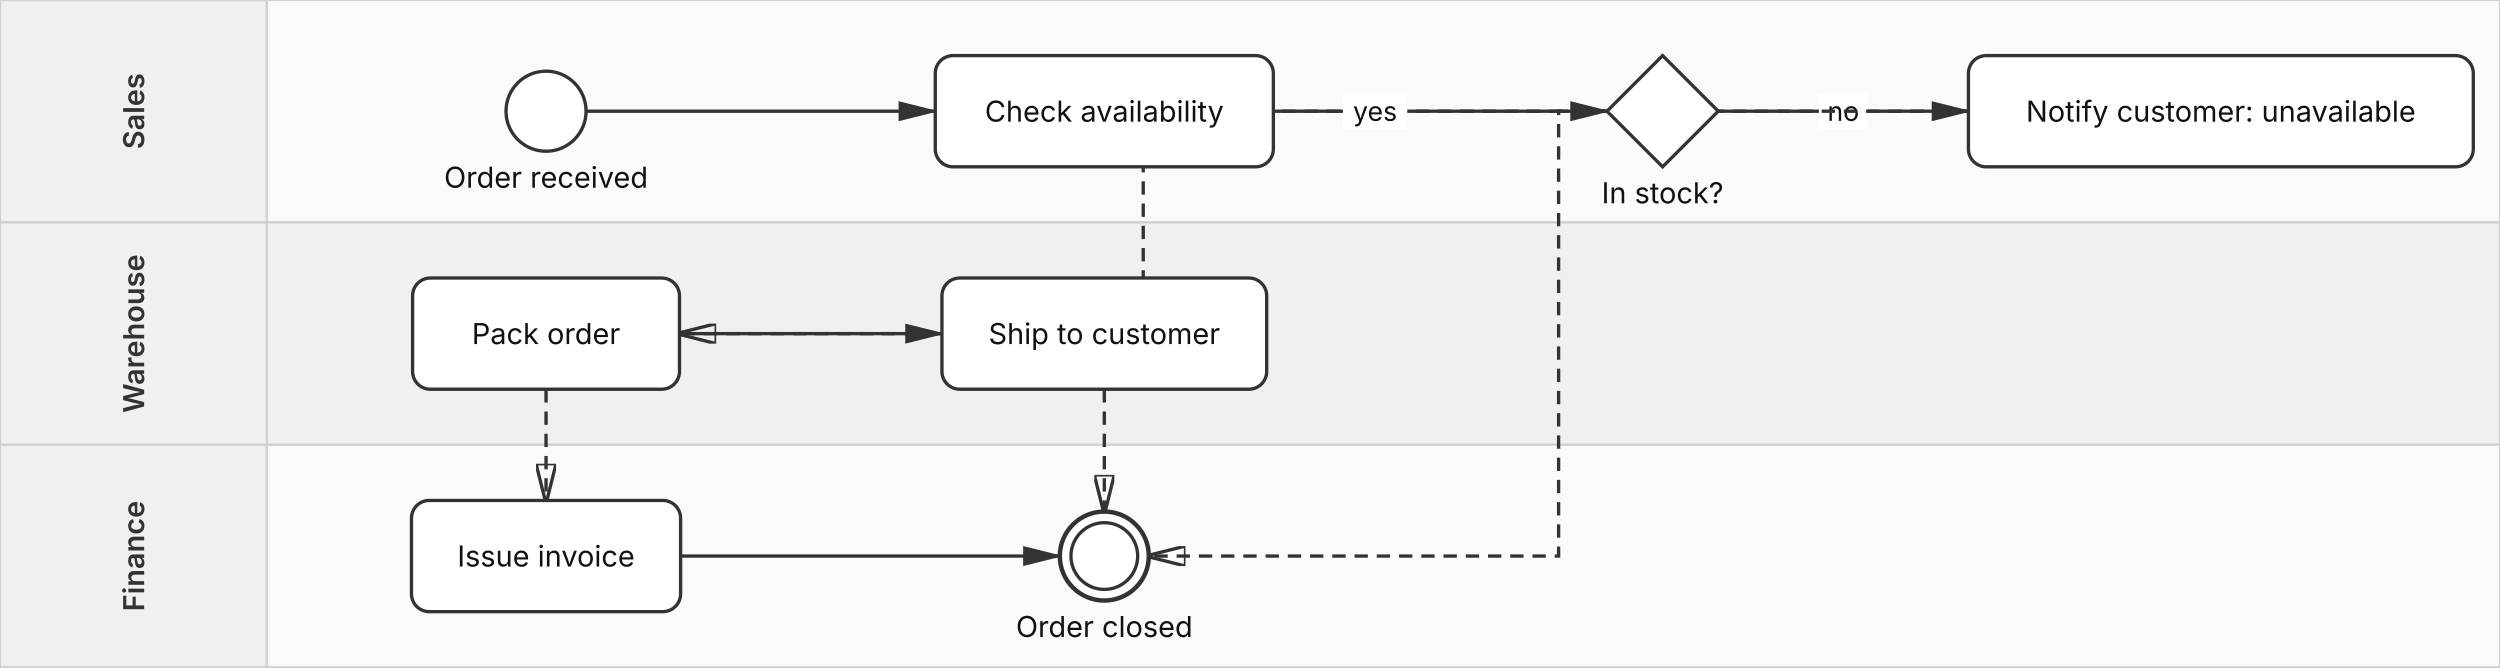
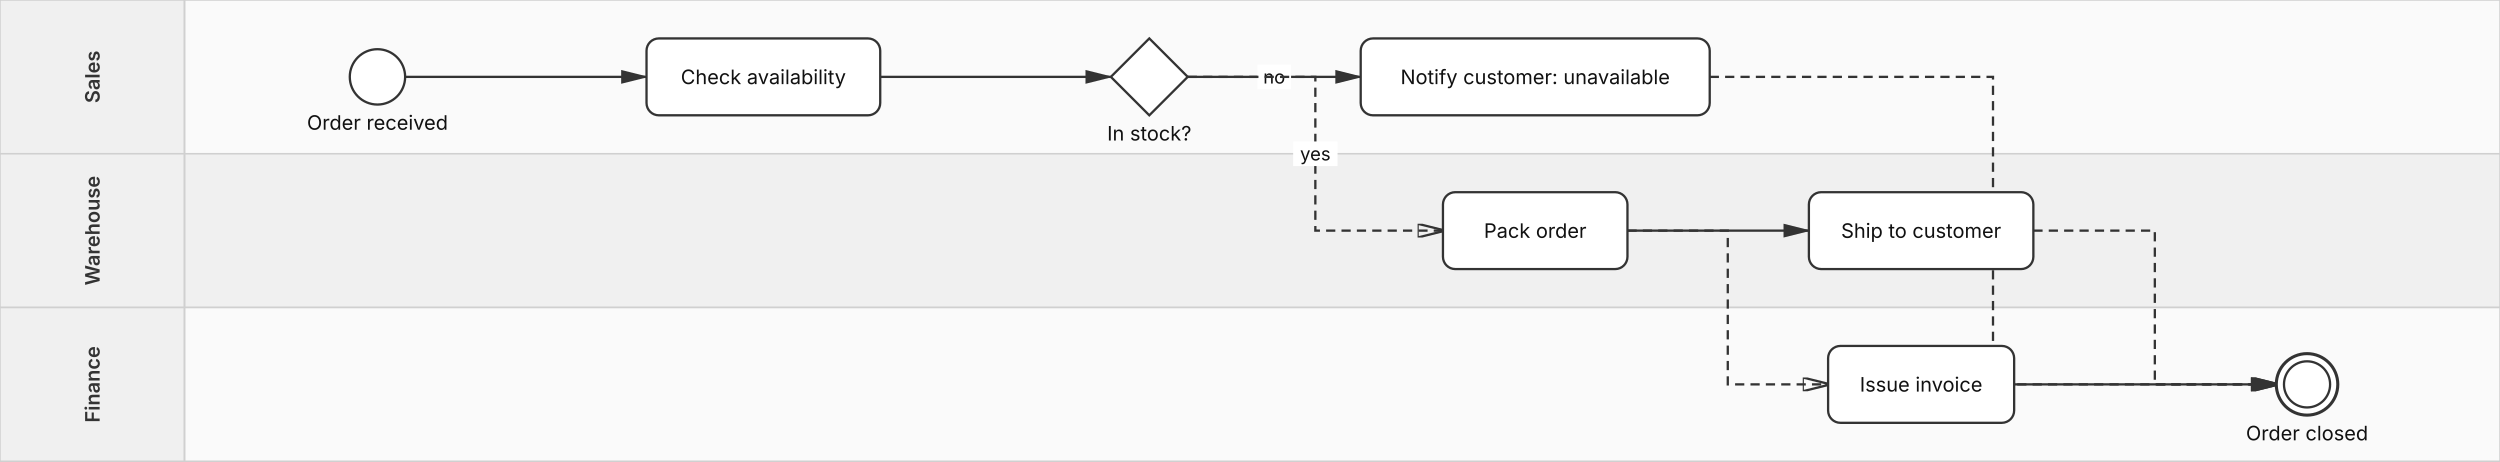
- <svg xmlns="http://www.w3.org/2000/svg" width="1124" height="300" viewBox="0 0 1124 300">
+ <svg xmlns="http://www.w3.org/2000/svg" width="1626" height="300" viewBox="0 0 1626 300">
  <defs>
    <marker id="arrow-seq" viewBox="0 0 12 6" refX="11" refY="3" markerWidth="12" markerHeight="6" orient="auto">
      <path d="M 0 0 L 12 3 L 0 6 z" fill="#333333" />
    </marker>
    <marker id="arrow-msg" viewBox="0 0 12 6" refX="11" refY="3" markerWidth="12" markerHeight="6" orient="auto">
      <path d="M 0 0 L 12 3 L 0 6 z" fill="none" stroke="#333333" stroke-width="1" />
    </marker>
  </defs>
-   <rect x="0" y="0" width="1124" height="300" fill="#ffffff" />
+   <rect x="0" y="0" width="1626" height="300" fill="#ffffff" />
  <g class="lanes">
-     <rect x="120" y="0" width="1004" height="100" fill="#fafafa" />
+     <rect x="120" y="0" width="1506" height="100" fill="#fafafa" />
    <rect x="0" y="0" width="120" height="100" fill="#f0f0f0" />
    <rect x="0" y="0" width="120" height="100" fill="none" stroke="#d0d0d0" stroke-width="1" />
-     <rect x="120" y="0" width="1004" height="100" fill="none" stroke="#d0d0d0" stroke-width="1" />
+     <rect x="120" y="0" width="1506" height="100" fill="none" stroke="#d0d0d0" stroke-width="1" />
    <text x="60" y="50" font-family="system-ui, -apple-system, sans-serif" font-size="13" font-weight="600" fill="#333333" text-anchor="middle" dominant-baseline="middle" transform="rotate(-90 60 50)">Sales</text>
-     <rect x="120" y="100" width="1004" height="100" fill="#f0f0f0" />
+     <rect x="120" y="100" width="1506" height="100" fill="#f0f0f0" />
    <rect x="0" y="100" width="120" height="100" fill="#f0f0f0" />
    <rect x="0" y="100" width="120" height="100" fill="none" stroke="#d0d0d0" stroke-width="1" />
-     <rect x="120" y="100" width="1004" height="100" fill="none" stroke="#d0d0d0" stroke-width="1" />
+     <rect x="120" y="100" width="1506" height="100" fill="none" stroke="#d0d0d0" stroke-width="1" />
    <text x="60" y="150" font-family="system-ui, -apple-system, sans-serif" font-size="13" font-weight="600" fill="#333333" text-anchor="middle" dominant-baseline="middle" transform="rotate(-90 60 150)">Warehouse</text>
-     <rect x="120" y="200" width="1004" height="100" fill="#fafafa" />
+     <rect x="120" y="200" width="1506" height="100" fill="#fafafa" />
    <rect x="0" y="200" width="120" height="100" fill="#f0f0f0" />
    <rect x="0" y="200" width="120" height="100" fill="none" stroke="#d0d0d0" stroke-width="1" />
-     <rect x="120" y="200" width="1004" height="100" fill="none" stroke="#d0d0d0" stroke-width="1" />
+     <rect x="120" y="200" width="1506" height="100" fill="none" stroke="#d0d0d0" stroke-width="1" />
    <text x="60" y="250" font-family="system-ui, -apple-system, sans-serif" font-size="13" font-weight="600" fill="#333333" text-anchor="middle" dominant-baseline="middle" transform="rotate(-90 60 250)">Finance</text>
  </g>
  <g class="edges">
    <path d="M 263.5 50 L 420.5 50" fill="none" stroke="#333333" stroke-width="1.5" marker-end="url(#arrow-seq)" />
    <path d="M 572.5 50 L 722.5 50" fill="none" stroke="#333333" stroke-width="1.5" marker-end="url(#arrow-seq)" />
    <path d="M 772.5 50 L 885 50" fill="none" stroke="#333333" stroke-width="1.5" marker-end="url(#arrow-seq)" />
    <rect x="817.79" y="42" width="21.92" height="16" fill="#ffffff" />
    <text x="828.75" y="50" font-family="system-ui, -apple-system, sans-serif" font-size="12" fill="#111111" text-anchor="middle" dominant-baseline="middle">no</text>
-     <path d="M 885 50 L 700.75 50 L 700.75 250 L 516.5 250" fill="none" stroke="#333333" stroke-width="1.5" stroke-dasharray="6 4" marker-end="url(#arrow-msg)" />
-     <path d="M 722.5 50 L 514 50 L 514 150 L 305.5 150" fill="none" stroke="#333333" stroke-width="1.5" stroke-dasharray="6 4" marker-end="url(#arrow-msg)" />
-     <rect x="603.81" y="42" width="28.88" height="16" fill="#ffffff" />
-     <text x="618.25" y="50" font-family="system-ui, -apple-system, sans-serif" font-size="12" fill="#111111" text-anchor="middle" dominant-baseline="middle">yes</text>
-     <path d="M 305.5 150 L 423.5 150" fill="none" stroke="#333333" stroke-width="1.5" marker-end="url(#arrow-seq)" />
-     <path d="M 245.5 175 L 245.5 225" fill="none" stroke="#333333" stroke-width="1.5" stroke-dasharray="6 4" marker-end="url(#arrow-msg)" />
-     <path d="M 496.5 175 L 496.5 230" fill="none" stroke="#333333" stroke-width="1.5" stroke-dasharray="6 4" marker-end="url(#arrow-msg)" />
-     <path d="M 306 250 L 476.5 250" fill="none" stroke="#333333" stroke-width="1.5" marker-end="url(#arrow-seq)" />
+     <path d="M 1112 50 L 1296.25 50 L 1296.25 250 L 1480.5 250" fill="none" stroke="#333333" stroke-width="1.5" stroke-dasharray="6 4" marker-end="url(#arrow-msg)" />
+     <path d="M 772.5 50 L 855.5 50 L 855.5 150 L 938.5 150" fill="none" stroke="#333333" stroke-width="1.5" stroke-dasharray="6 4" marker-end="url(#arrow-msg)" />
+     <rect x="841.06" y="92" width="28.88" height="16" fill="#ffffff" />
+     <text x="855.5" y="100" font-family="system-ui, -apple-system, sans-serif" font-size="12" fill="#111111" text-anchor="middle" dominant-baseline="middle">yes</text>
+     <path d="M 1058.5 150 L 1176.5 150" fill="none" stroke="#333333" stroke-width="1.5" marker-end="url(#arrow-seq)" />
+     <path d="M 1058.5 150 L 1123.75 150 L 1123.75 250 L 1189 250" fill="none" stroke="#333333" stroke-width="1.5" stroke-dasharray="6 4" marker-end="url(#arrow-msg)" />
+     <path d="M 1322.5 150 L 1401.5 150 L 1401.5 250 L 1480.5 250" fill="none" stroke="#333333" stroke-width="1.5" stroke-dasharray="6 4" marker-end="url(#arrow-msg)" />
+     <path d="M 1310 250 L 1480.5 250" fill="none" stroke="#333333" stroke-width="1.5" marker-end="url(#arrow-seq)" />
  </g>
  <g class="nodes">
    <circle cx="245.5" cy="50" r="18" fill="#ffffff" stroke="#333333" stroke-width="1.5" />
    <text x="245.5" y="84.4" font-family="system-ui, -apple-system, sans-serif" font-size="13" fill="#111111" text-anchor="middle">Order received</text>
    <rect x="420.5" y="25" width="152" height="50" rx="8" ry="8" fill="#ffffff" stroke="#333333" stroke-width="1.5" />
    <text x="496.5" y="50" font-family="system-ui, -apple-system, sans-serif" font-size="13" fill="#111111" text-anchor="middle" dominant-baseline="middle">Check availability</text>
    <polygon points="747.5,25 772.5,50 747.5,75 722.5,50" fill="#ffffff" stroke="#333333" stroke-width="1.5" />
    <text x="747.5" y="91.4" font-family="system-ui, -apple-system, sans-serif" font-size="13" fill="#111111" text-anchor="middle">In stock?</text>
    <rect x="885" y="25" width="227" height="50" rx="8" ry="8" fill="#ffffff" stroke="#333333" stroke-width="1.5" />
    <text x="998.5" y="50" font-family="system-ui, -apple-system, sans-serif" font-size="13" fill="#111111" text-anchor="middle" dominant-baseline="middle">Notify customer: unavailable</text>
-     <rect x="185.5" y="125" width="120" height="50" rx="8" ry="8" fill="#ffffff" stroke="#333333" stroke-width="1.5" />
-     <text x="245.5" y="150" font-family="system-ui, -apple-system, sans-serif" font-size="13" fill="#111111" text-anchor="middle" dominant-baseline="middle">Pack order</text>
-     <rect x="423.5" y="125" width="146" height="50" rx="8" ry="8" fill="#ffffff" stroke="#333333" stroke-width="1.5" />
-     <text x="496.5" y="150" font-family="system-ui, -apple-system, sans-serif" font-size="13" fill="#111111" text-anchor="middle" dominant-baseline="middle">Ship to customer</text>
-     <rect x="185" y="225" width="121" height="50" rx="8" ry="8" fill="#ffffff" stroke="#333333" stroke-width="1.5" />
-     <text x="245.5" y="250" font-family="system-ui, -apple-system, sans-serif" font-size="13" fill="#111111" text-anchor="middle" dominant-baseline="middle">Issue invoice</text>
-     <circle cx="496.5" cy="250" r="20" fill="#ffffff" stroke="#333333" stroke-width="2" />
-     <circle cx="496.5" cy="250" r="15" fill="none" stroke="#333333" stroke-width="1.5" />
-     <text x="496.5" y="286.4" font-family="system-ui, -apple-system, sans-serif" font-size="13" fill="#111111" text-anchor="middle">Order closed</text>
+     <rect x="938.5" y="125" width="120" height="50" rx="8" ry="8" fill="#ffffff" stroke="#333333" stroke-width="1.5" />
+     <text x="998.5" y="150" font-family="system-ui, -apple-system, sans-serif" font-size="13" fill="#111111" text-anchor="middle" dominant-baseline="middle">Pack order</text>
+     <rect x="1176.5" y="125" width="146" height="50" rx="8" ry="8" fill="#ffffff" stroke="#333333" stroke-width="1.5" />
+     <text x="1249.5" y="150" font-family="system-ui, -apple-system, sans-serif" font-size="13" fill="#111111" text-anchor="middle" dominant-baseline="middle">Ship to customer</text>
+     <rect x="1189" y="225" width="121" height="50" rx="8" ry="8" fill="#ffffff" stroke="#333333" stroke-width="1.5" />
+     <text x="1249.5" y="250" font-family="system-ui, -apple-system, sans-serif" font-size="13" fill="#111111" text-anchor="middle" dominant-baseline="middle">Issue invoice</text>
+     <circle cx="1500.5" cy="250" r="20" fill="#ffffff" stroke="#333333" stroke-width="2" />
+     <circle cx="1500.5" cy="250" r="15" fill="none" stroke="#333333" stroke-width="1.5" />
+     <text x="1500.5" y="286.4" font-family="system-ui, -apple-system, sans-serif" font-size="13" fill="#111111" text-anchor="middle">Order closed</text>
  </g>
</svg>
